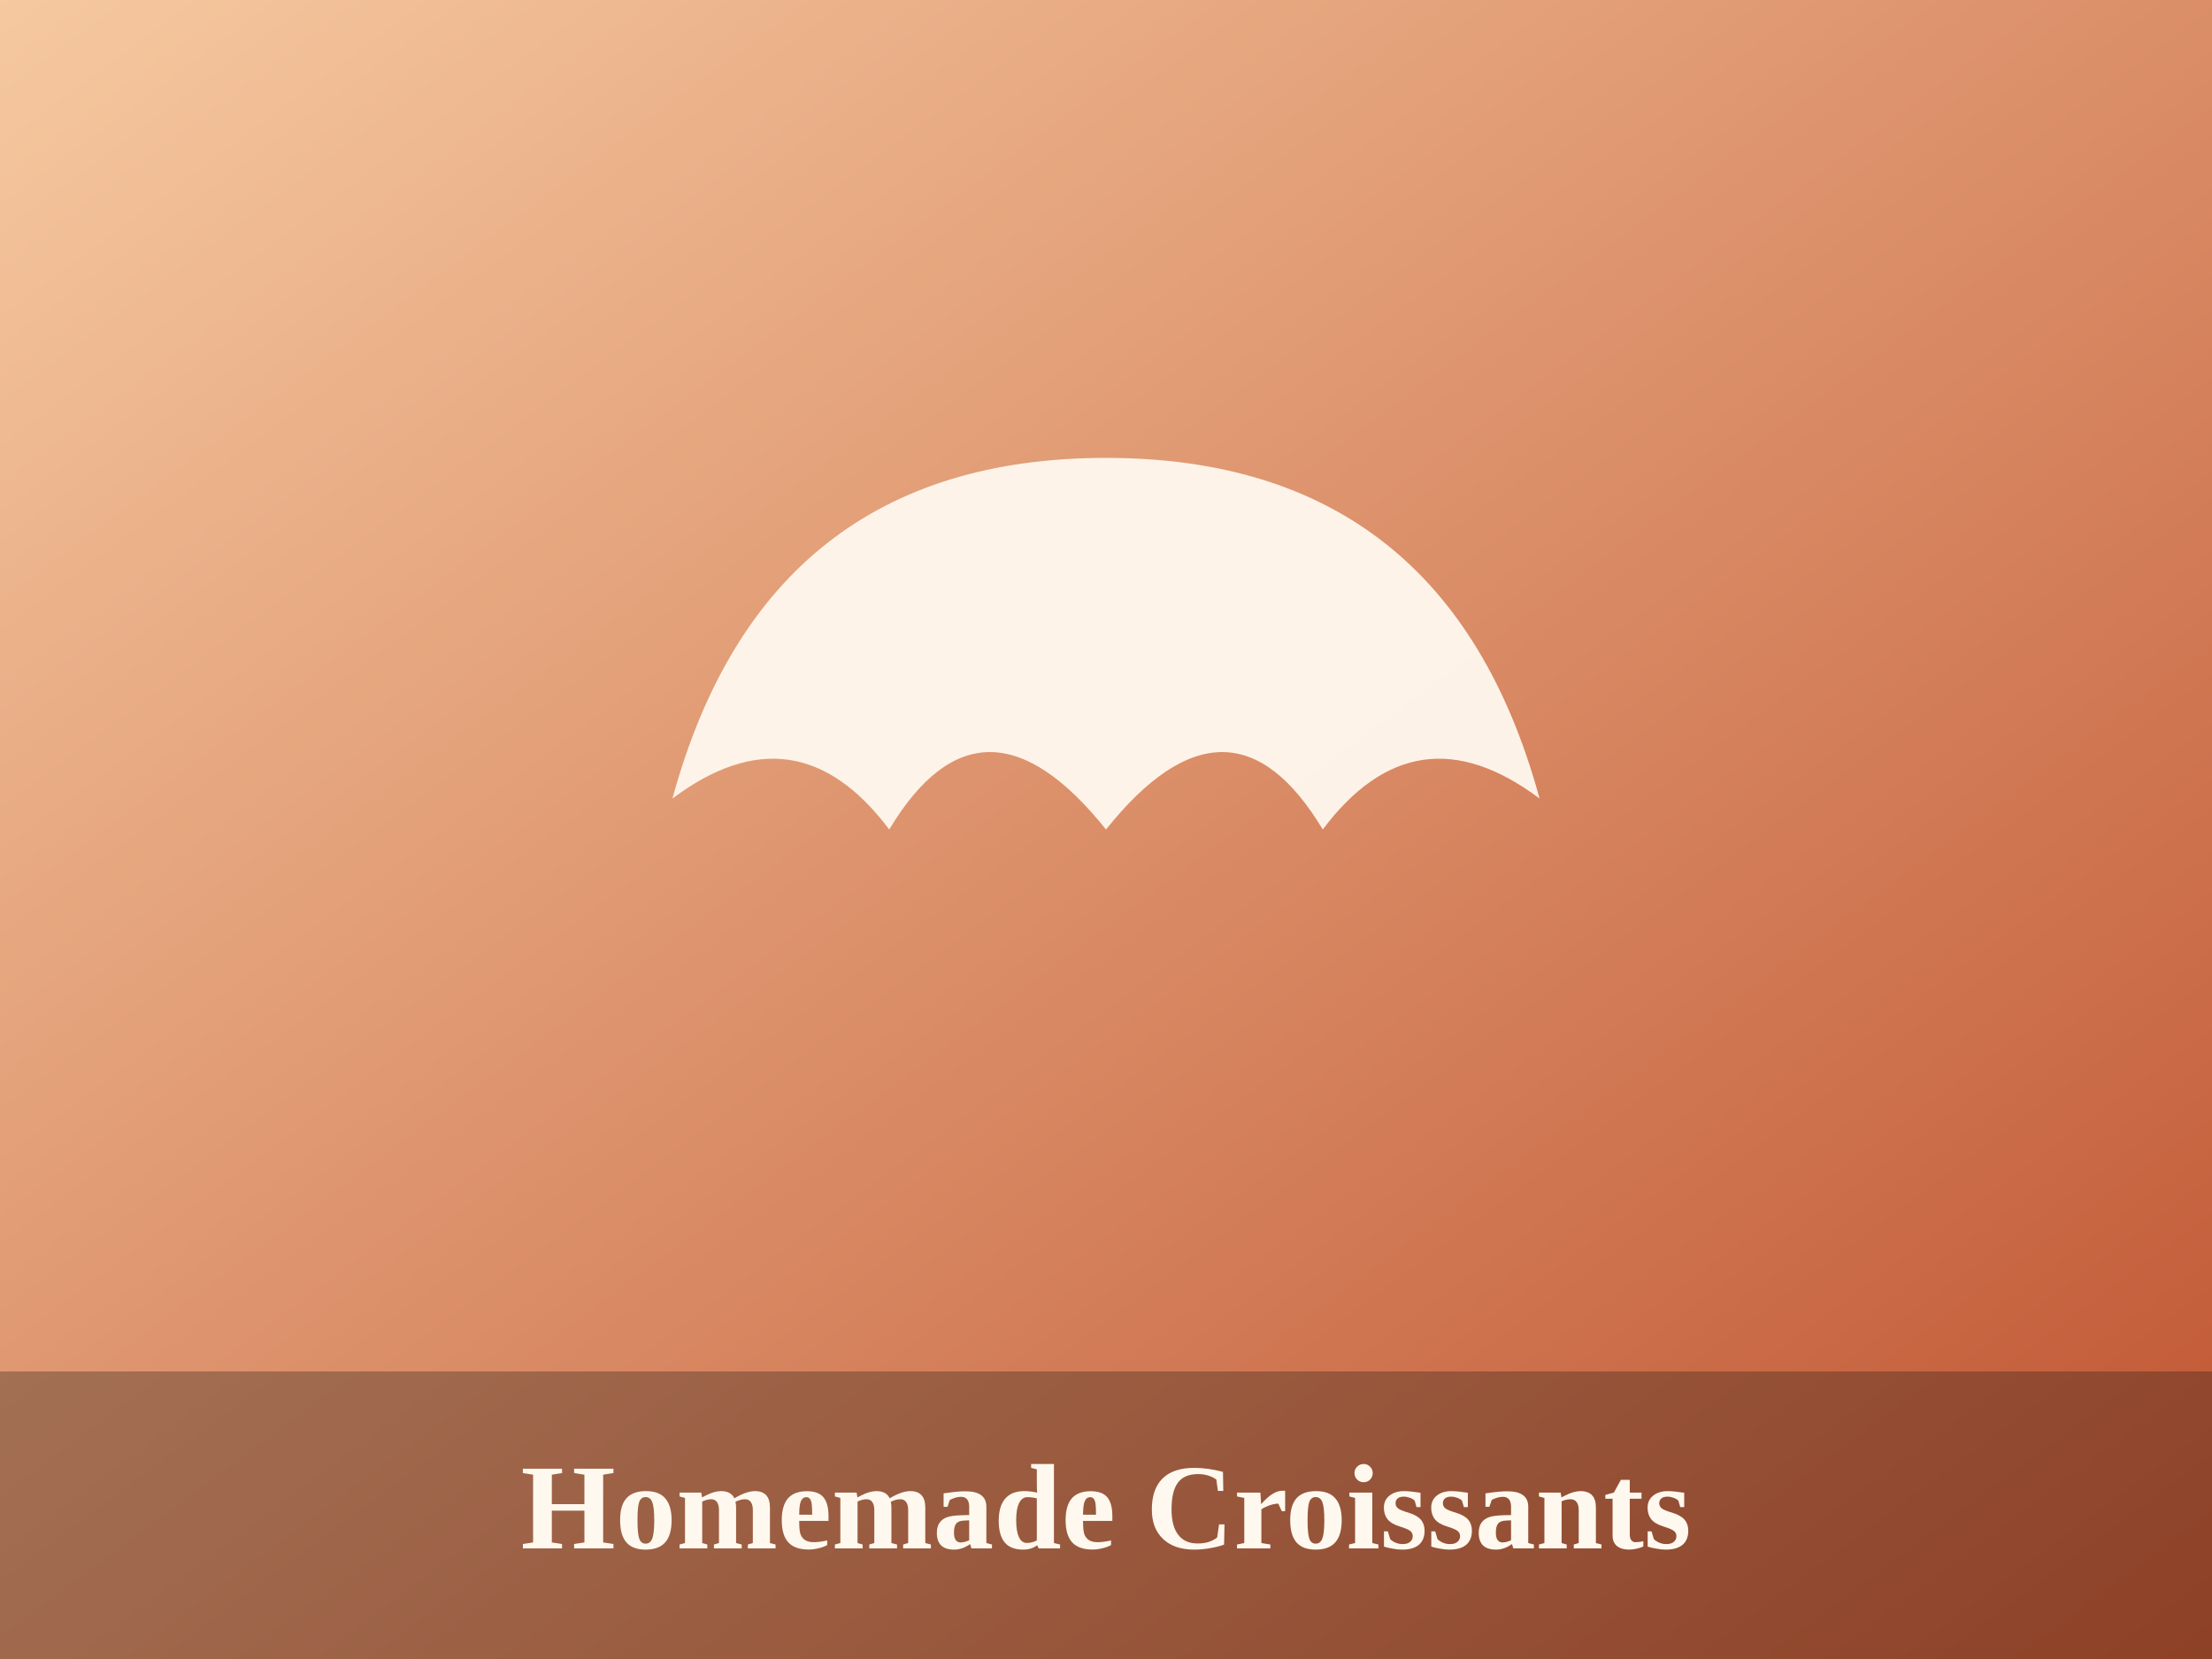
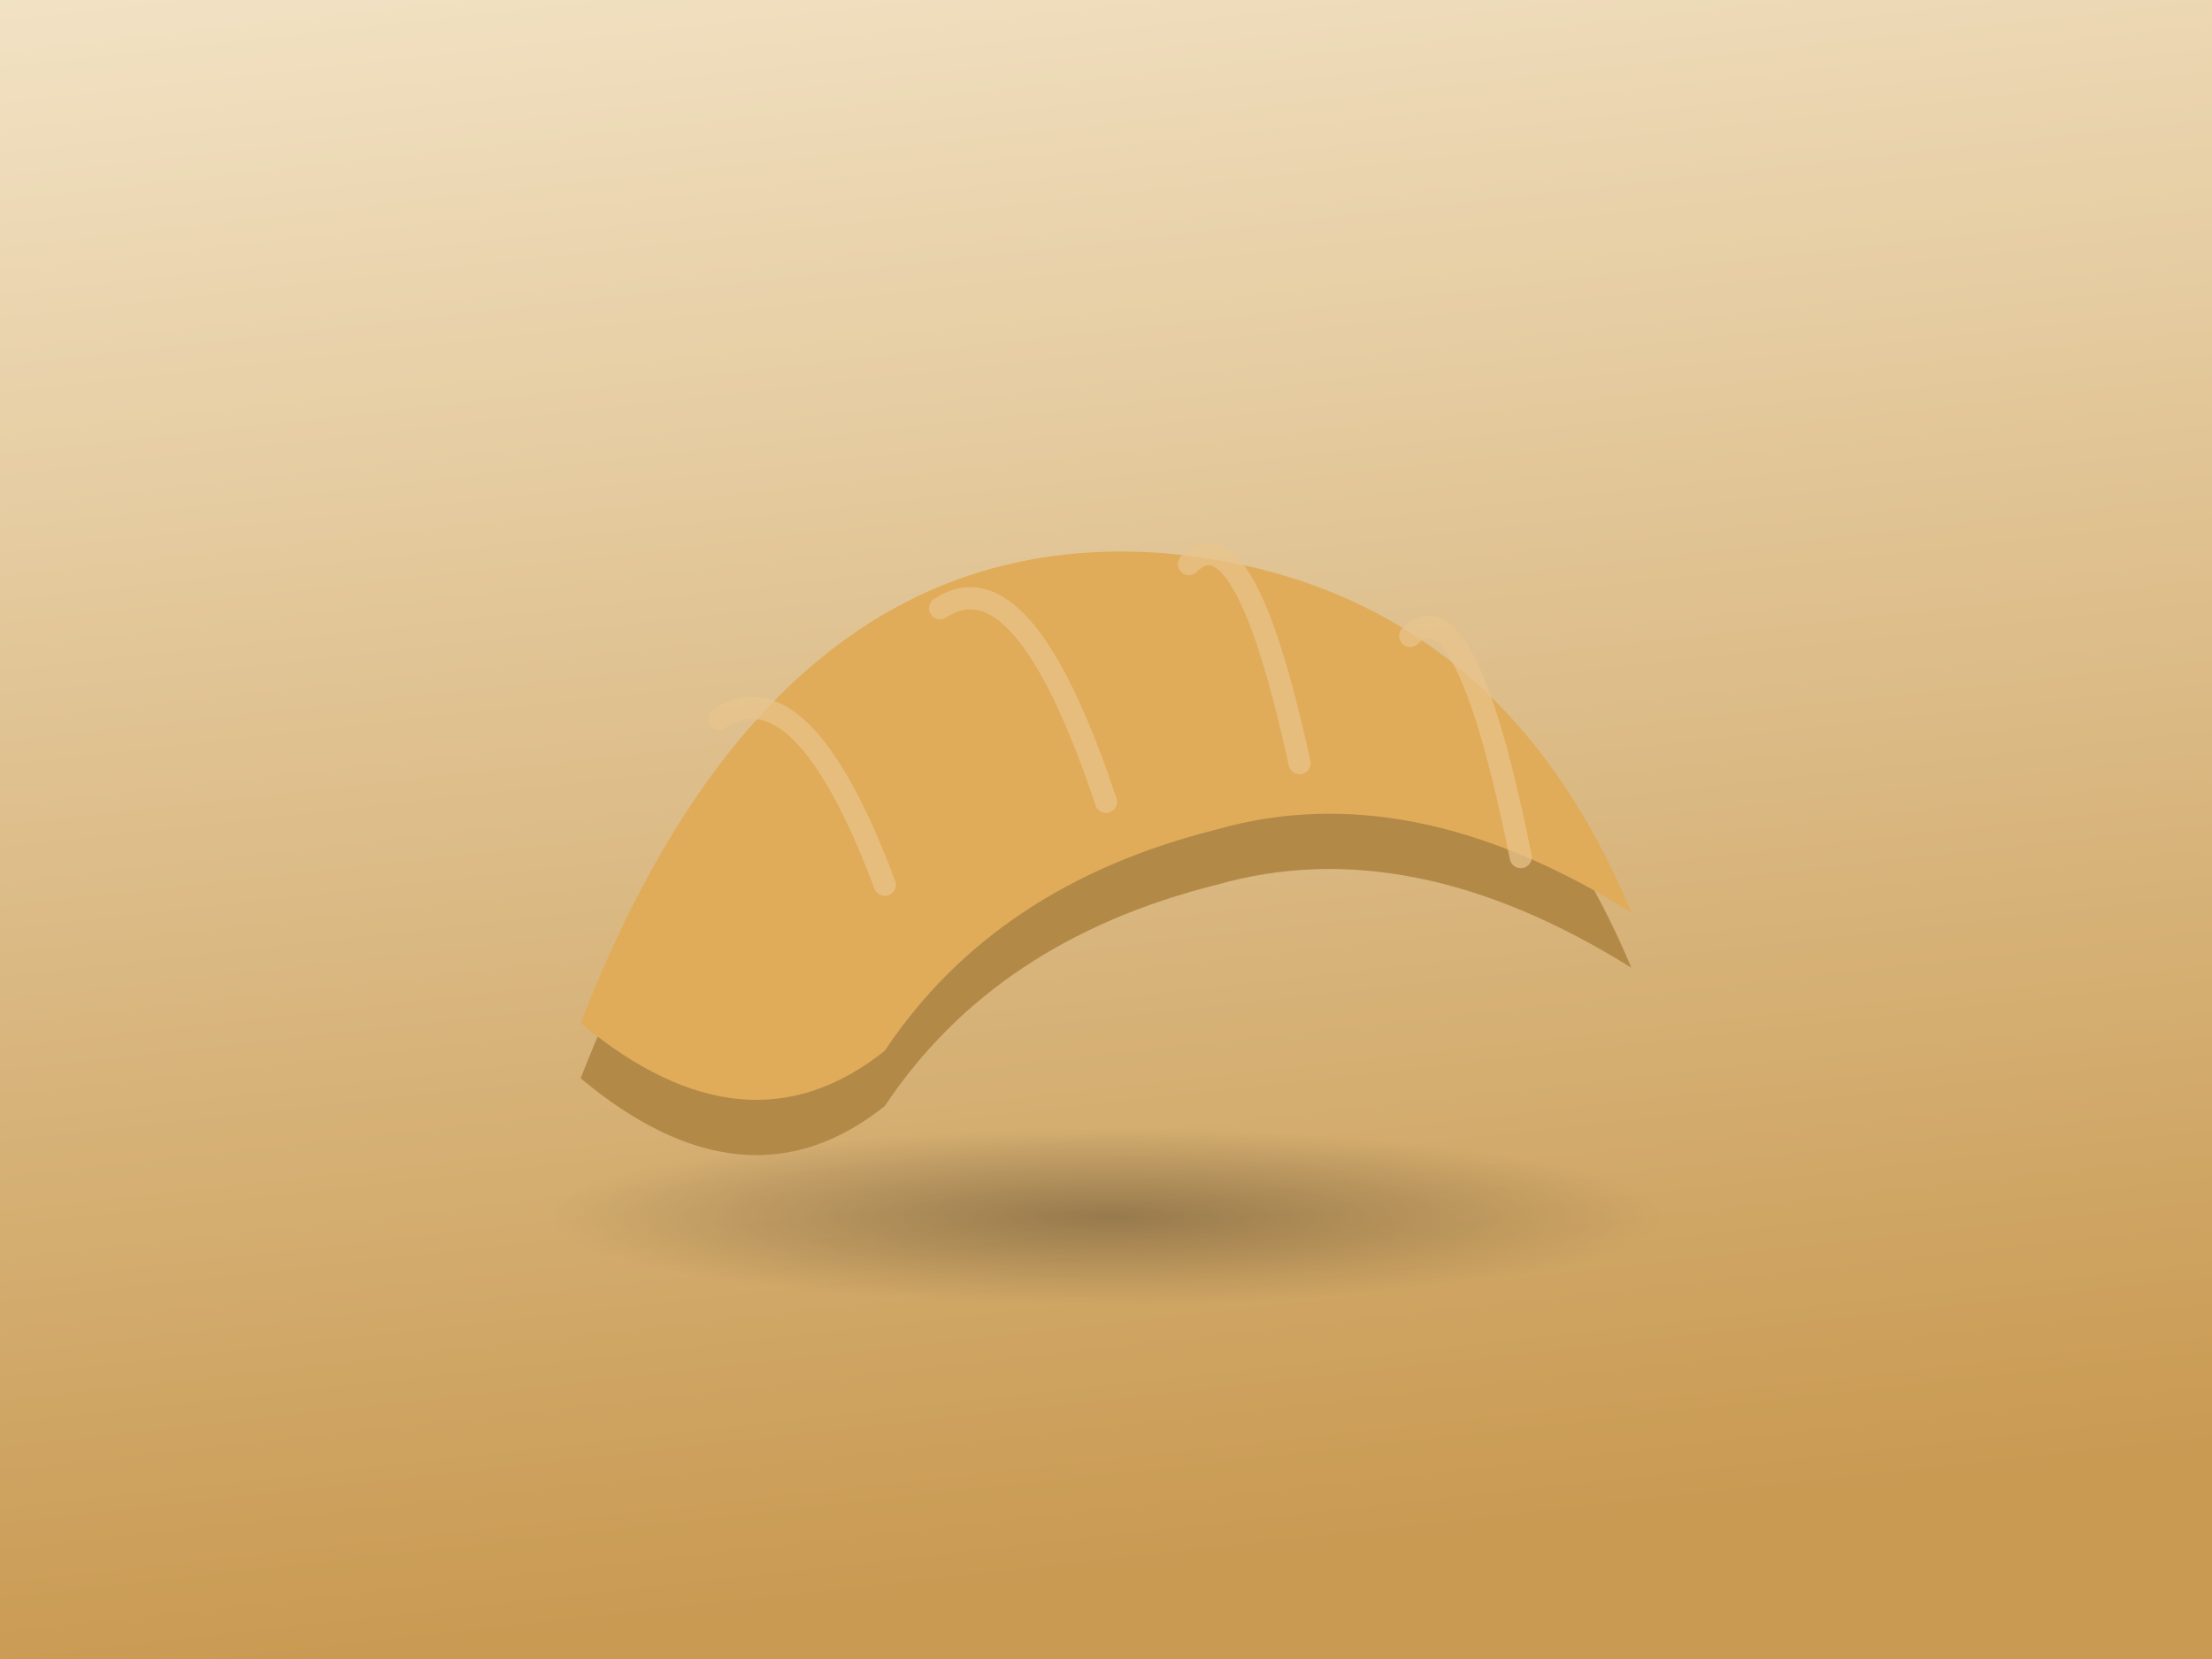
<svg xmlns="http://www.w3.org/2000/svg" viewBox="0 0 400 300" width="800" height="600">
  <defs>
-     <linearGradient id="bg" x1="0" y1="0" x2="1" y2="1">
-       <stop offset="0%" stop-color="#f6c9a0" />
-       <stop offset="100%" stop-color="#bf5330" />
+     <linearGradient id="bg" x1="0" y1="0" x2="0.15" y2="1">
+       <stop offset="0%" stop-color="#f2e2c4" />
+       <stop offset="100%" stop-color="#c99a52" />
    </linearGradient>
+     <radialGradient id="shadow" cx="50%" cy="50%" r="50%">
+       <stop offset="0%" stop-color="#000000" stop-opacity="0.28" />
+       <stop offset="100%" stop-color="#000000" stop-opacity="0" />
+     </radialGradient>
  </defs>
  <rect width="400" height="300" fill="url(#bg)" />
-   <g transform="translate(60,10) scale(2.8)">
-     <path d="M22 48 q6 -22 28 -22 q22 0 28 22 q-8 -6 -14 2 q-6 -10 -14 0 q-8 -10 -14 0 q-6 -8 -14 -2 Z" fill="#fff8ee" opacity="0.95" />
-   </g>
-   <rect x="0" y="248" width="400" height="52" fill="#241a12" opacity="0.32" />
-   <text x="200" y="280" text-anchor="middle" font-family="Georgia, 'Times New Roman', serif" font-size="22" fill="#fff8ee" font-weight="600">Homemade Croissants</text>
+   <ellipse cx="200" cy="220" rx="100" ry="16" fill="url(#shadow)" />
+   <path d="M105,185 Q140,95 210,100 Q270,105 295,165 Q255,140 220,150 Q180,160 160,190 Q135,210 105,185 Z" fill="#b38948" transform="translate(0,10)" />
+   <path d="M105,185 Q140,95 210,100 Q270,105 295,165 Q255,140 220,150 Q180,160 160,190 Q135,210 105,185 Z" fill="#e0ac5a" />
+   <path d="M130,130 Q145.0,120 160,160" stroke="#e9c48b" stroke-width="4" fill="none" opacity="0.7" stroke-linecap="round" />
+   <path d="M170,110 Q185.0,100 200,145" stroke="#e9c48b" stroke-width="4" fill="none" opacity="0.7" stroke-linecap="round" />
+   <path d="M215,102 Q225.0,92 235,138" stroke="#e9c48b" stroke-width="4" fill="none" opacity="0.7" stroke-linecap="round" />
+   <path d="M255,115 Q265.0,105 275,155" stroke="#e9c48b" stroke-width="4" fill="none" opacity="0.7" stroke-linecap="round" />
</svg>
